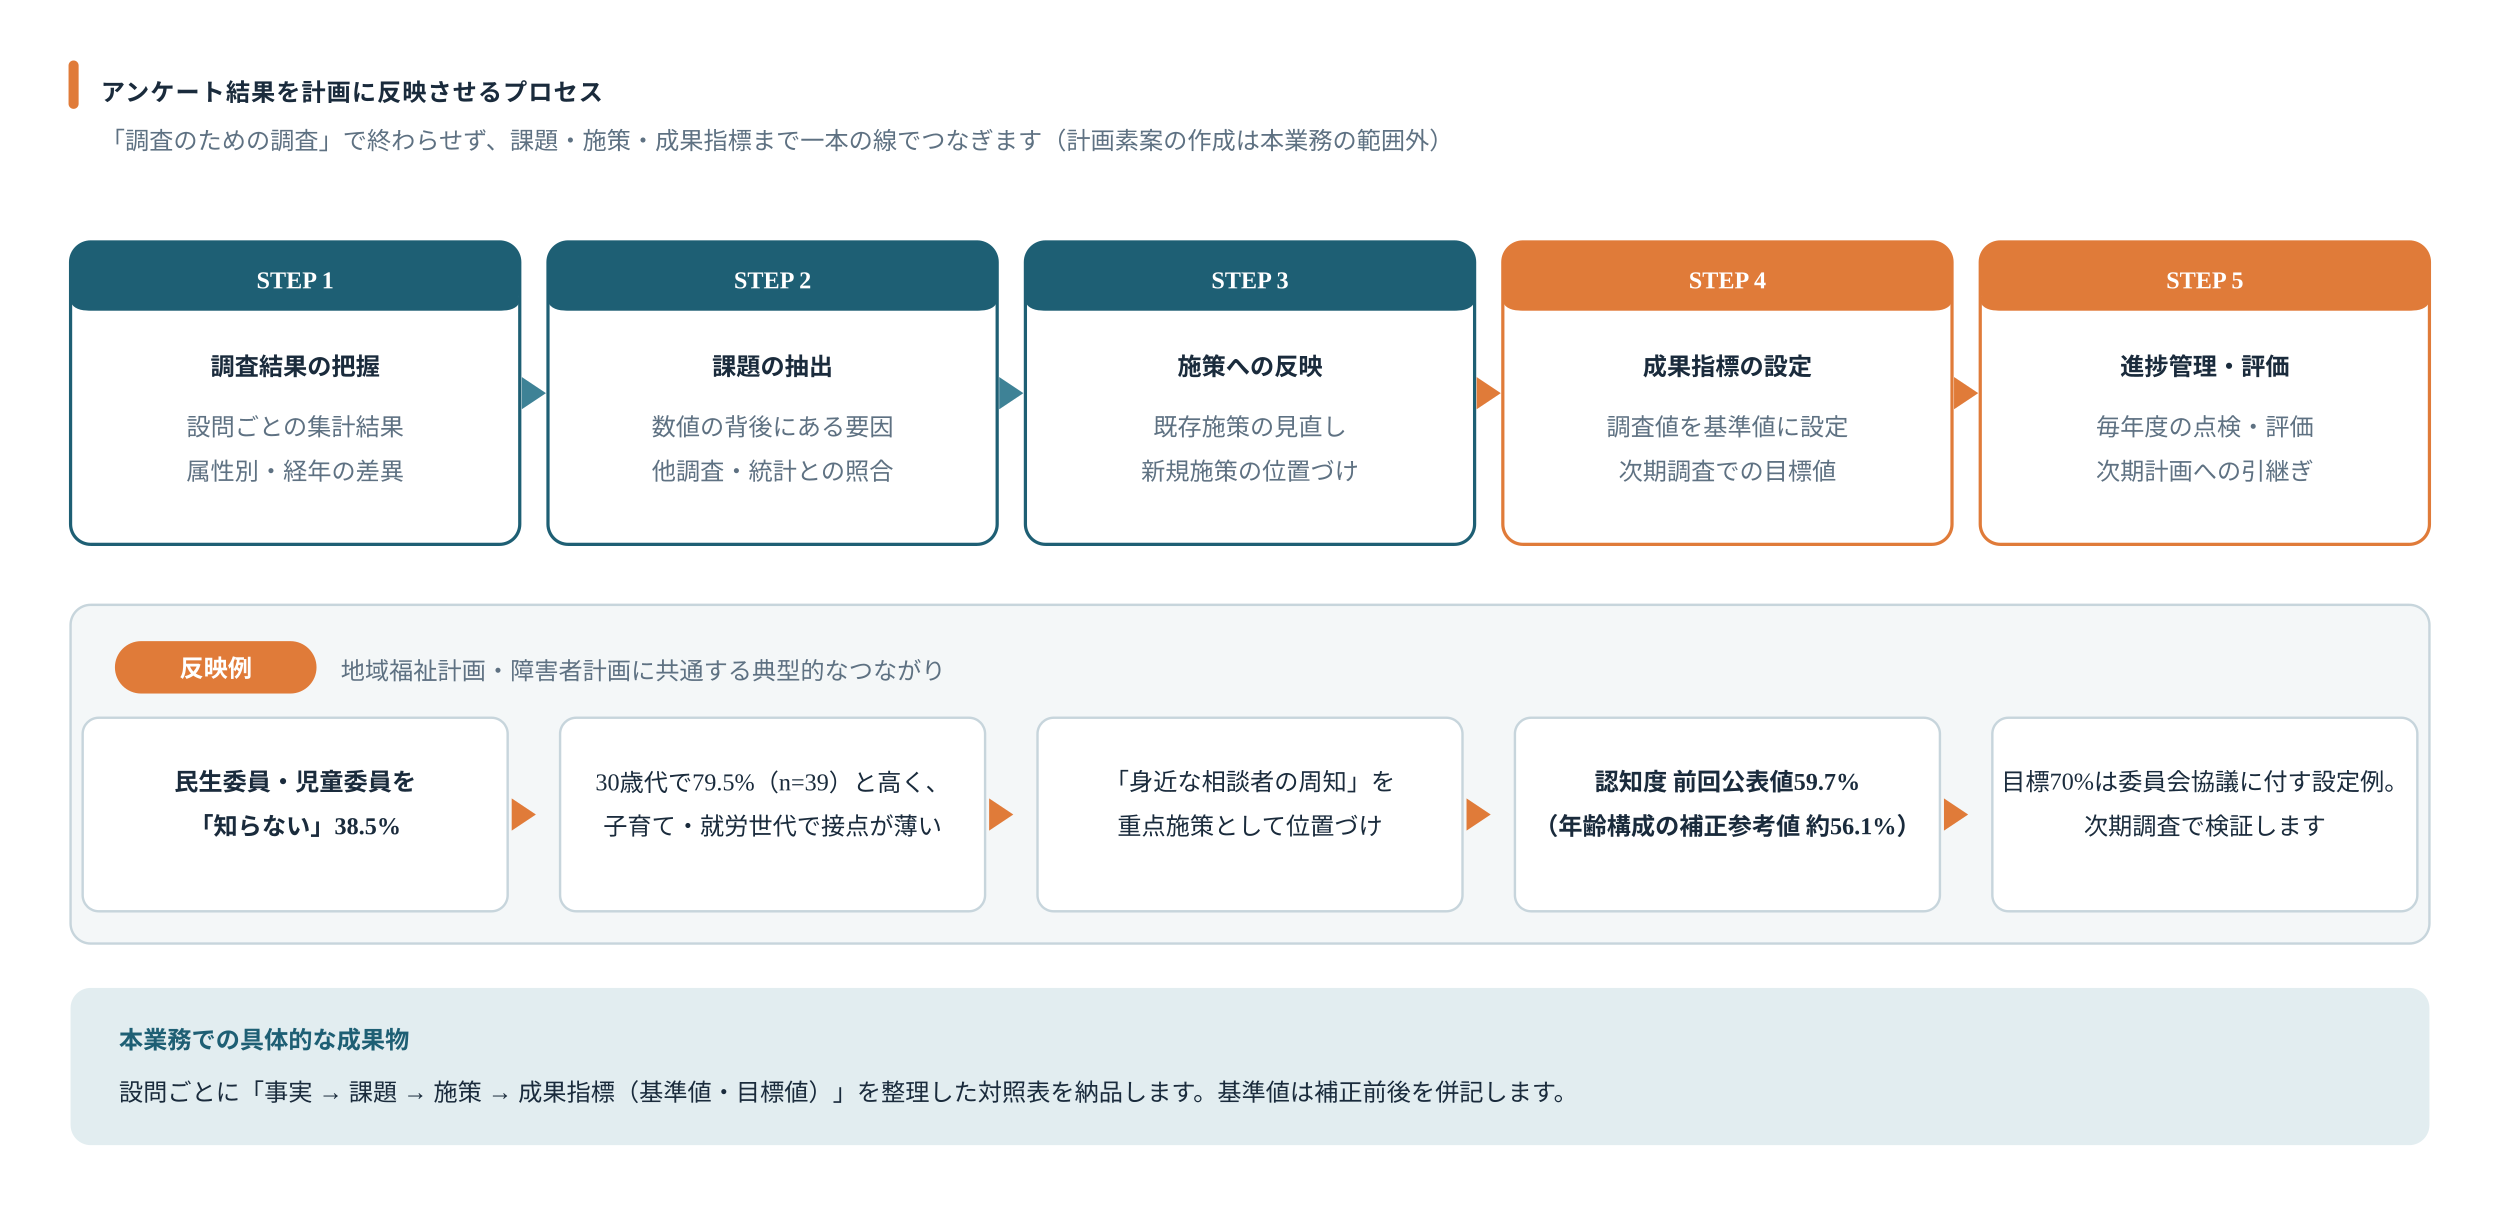
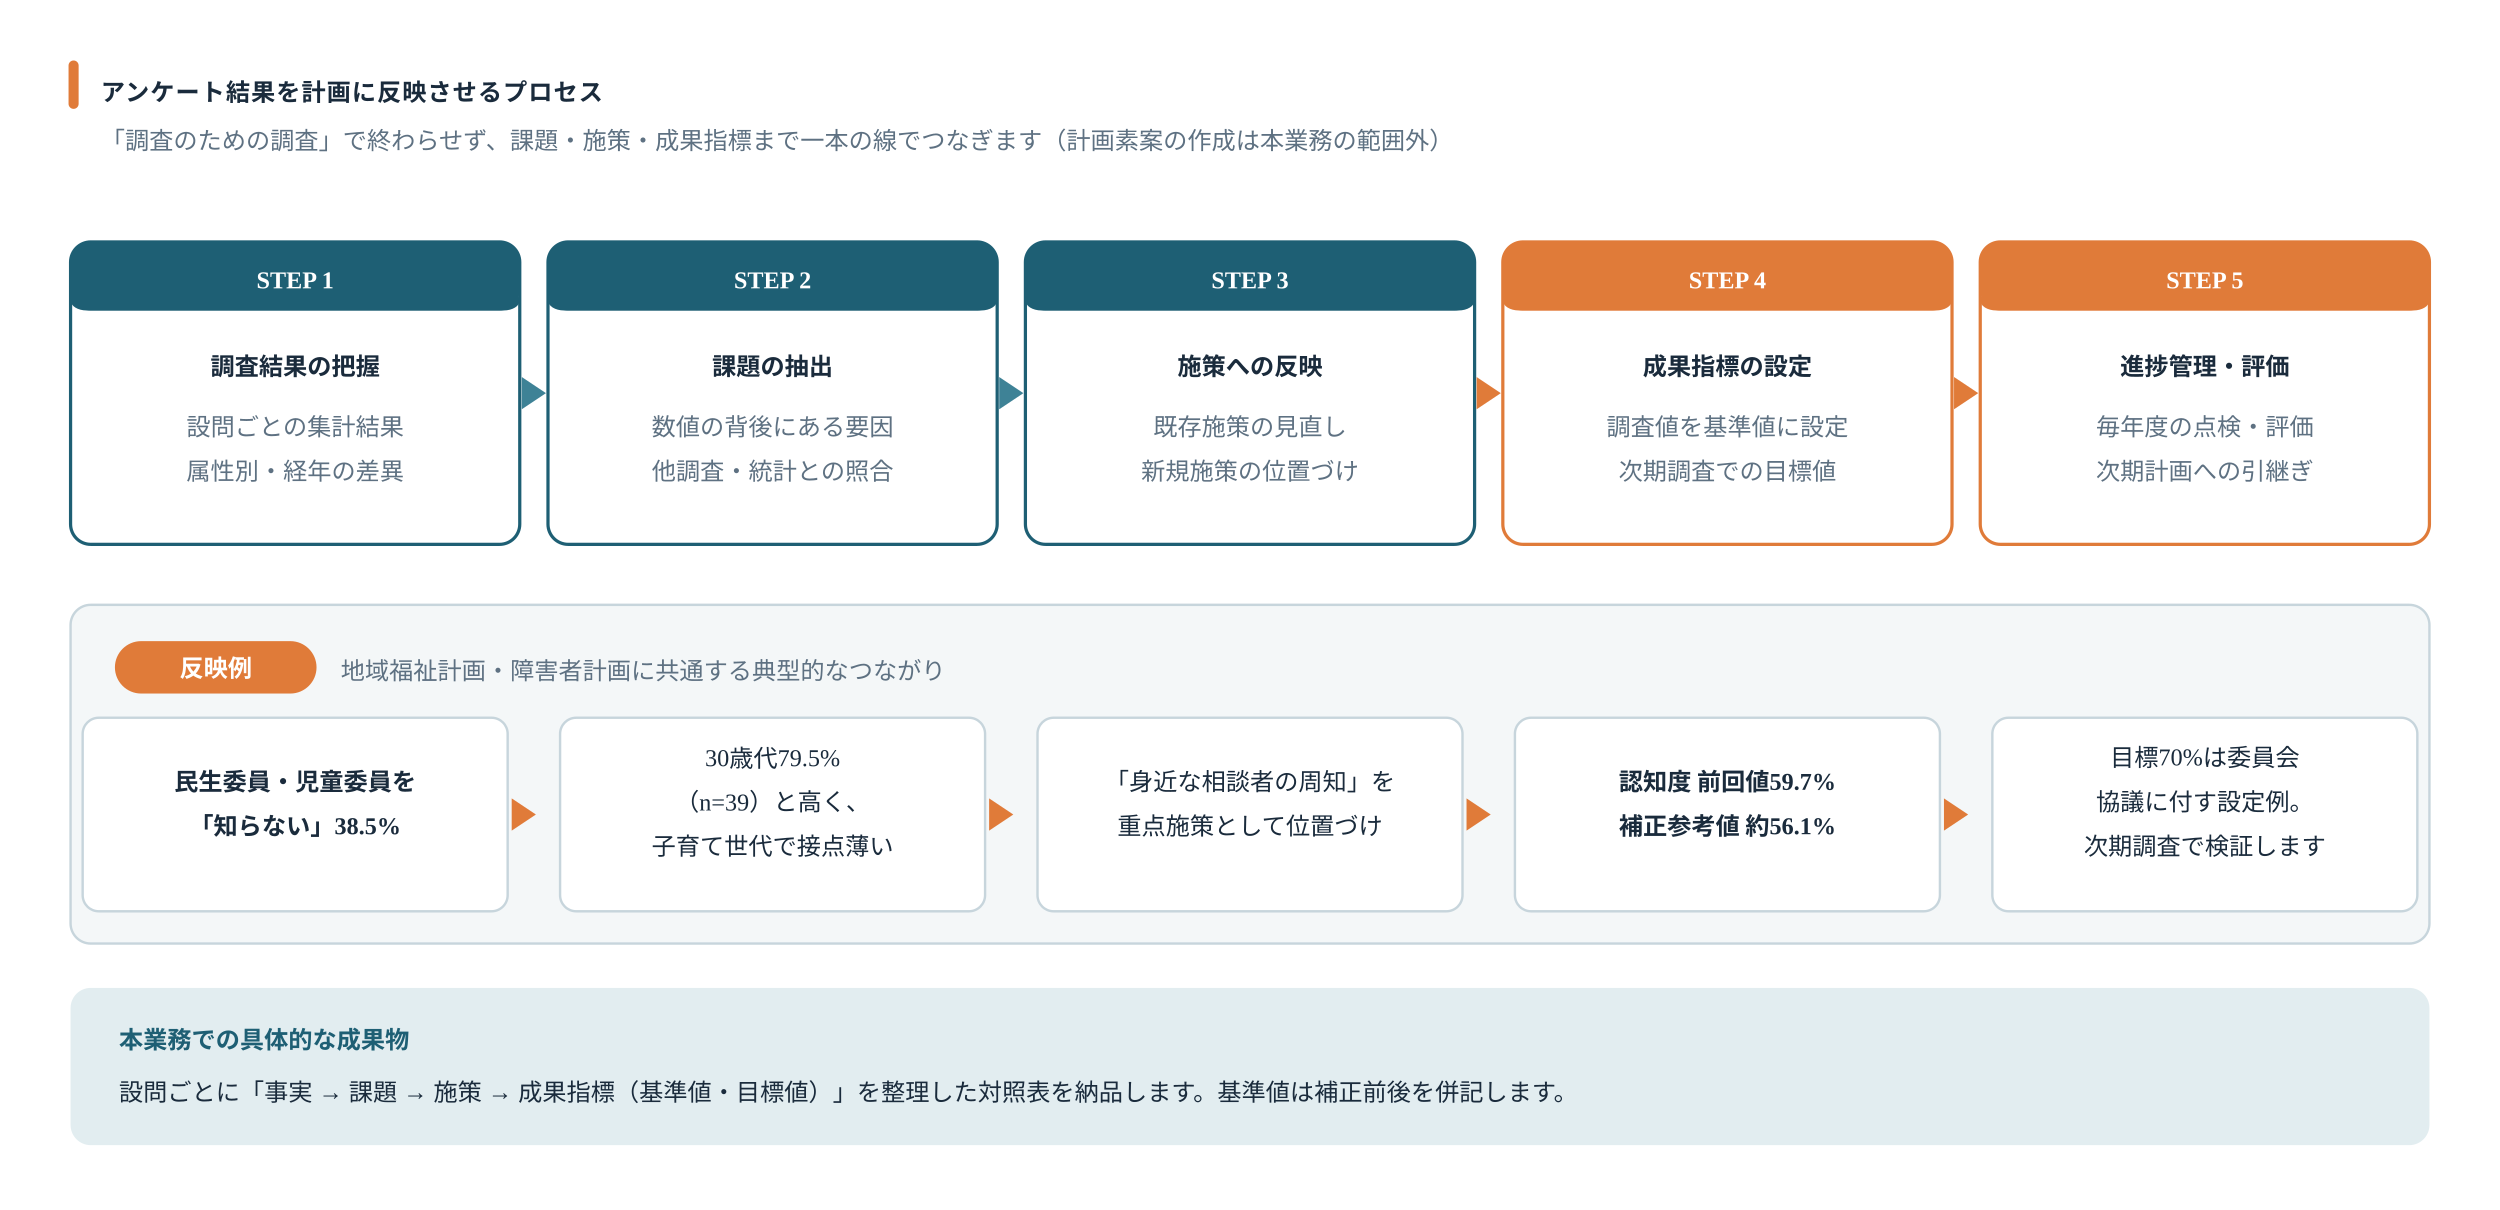
<svg xmlns="http://www.w3.org/2000/svg" viewBox="0 0 1240 600" class="bzu-fig" role="img" aria-labelledby="fig-10-t fig-10-d" preserveAspectRatio="xMidYMid meet">
  <style>
/* ==== 可変トークン ====
   外側の CSS で :root や任意の親要素に
   --c-brand などを定義すれば、この図の配色を一括変更できます。
   例) :root{ --c-brand:#004C6D; --fs-scale:1.08; }
   ==================== */
.bzu-fig{
  display:block; width:100%;
  max-width:var(--fig-max-width, 1240px);
  height:auto; margin:var(--fig-margin, 0 auto);
  font-family:var(--fig-font, 'BIZ UDPGothic','BIZ UDPゴシック','BIZ UDGothic','BIZ UDゴシック','Yu Gothic UI','Yu Gothic','Meiryo',sans-serif);
  font-weight:var(--fig-font-weight, 400);
}
.bzu-fig .f-ink{fill:var(--c-ink,#1A2B3C)}
.bzu-fig .f-muted{fill:var(--c-ink-muted,#5E7182)}
.bzu-fig .f-brand{fill:var(--c-brand,#1E5F74)}
.bzu-fig .f-brand2{fill:var(--c-brand-light,#3E8296)}
.bzu-fig .f-accent{fill:var(--c-accent,#E07B39)}
.bzu-fig .f-surfalt{fill:var(--c-surface-alt,#F4F7F8)}
.bzu-fig .f-brandpale{fill:var(--c-brand-pale,#E2EDF0)}
.bzu-fig .f-surface{fill:var(--c-surface,#FFFFFF)}
.bzu-fig .f-onbrand{fill:var(--c-on-brand,#FFFFFF)}
.bzu-fig .f-onaccent{fill:var(--c-on-accent,#FFFFFF)}
.bzu-fig .s-brand{stroke:var(--c-brand,#1E5F74)}
.bzu-fig .s-accent{stroke:var(--c-accent,#E07B39)}
.bzu-fig .s-border{stroke:var(--c-border,#C7D5DC)}
/* 文字サイズ：--fs-scale で全体を一括拡縮（既定 1） */
.bzu-fig .fs-11_5{font-size:calc(17px * var(--fs-scale, 1))}
- .bzu-fig .fs-12{font-size:calc(12px * var(--fs-scale, 1))}
+ .bzu-fig .fs-12{font-size:calc(18px * var(--fs-scale, 1))}
.bzu-fig .fs-12_5{font-size:calc(18.5px * var(--fs-scale, 1))}
.bzu-fig .fs-13{font-size:calc(19px * var(--fs-scale, 1))}
.bzu-fig .fs-13_5{font-size:calc(19.5px * var(--fs-scale, 1))}
- .bzu-fig .fs-15{font-size:calc(15px * var(--fs-scale, 1))}
+ .bzu-fig .fs-15{font-size:calc(21px * var(--fs-scale, 1))}
.bzu-fig .fs-16{font-size:calc(22px * var(--fs-scale, 1))}
.bzu-fig .fs-23{font-size:calc(30px * var(--fs-scale, 1))}
</style>
  <defs>
    <marker id="ar" viewBox="0 0 10 10" refX="9" refY="5" markerWidth="7" markerHeight="7" orient="auto-start-reverse">
      <path class="f-brand2" d="M0,0 L10,5 L0,10 z" />
    </marker>
    <marker id="ara" viewBox="0 0 10 10" refX="9" refY="5" markerWidth="7" markerHeight="7" orient="auto-start-reverse">
      <path class="f-accent" d="M0,0 L10,5 L0,10 z" />
    </marker>
  </defs>
  <rect class="f-surface" width="1240" height="600" />
  <rect class="f-surface" x="0" y="0" width="1240" height="0" rx="8" />
  <rect class="f-accent" x="34" y="30" width="5" height="24" rx="2.5" />
  <text class="f-ink fs-23" x="50" y="50" font-weight="700" text-anchor="start" letter-spacing="0.5">アンケート結果を計画に反映させるプロセス</text>
  <text class="f-muted fs-13_5" x="50" y="74" font-weight="400" text-anchor="start" letter-spacing="0">「調査のための調査」で終わらせず、課題・施策・成果指標まで一本の線でつなぎます（計画素案の作成は本業務の範囲外）</text>
  <rect class="f-surface s-brand" x="35.0" y="120" width="222.8" height="150" rx="10" stroke-width="1.6" />
  <rect class="f-brand" x="35.0" y="120" width="222.8" height="34" rx="10" />
  <rect class="f-brand" x="35.0" y="144" width="222.8" height="10" rx="8" />
  <text class="f-onbrand fs-13" x="146.4" y="143" font-weight="700" text-anchor="middle" letter-spacing="0">STEP 1</text>
  <text class="f-ink fs-16" x="146.4" y="186" font-weight="700" text-anchor="middle" letter-spacing="0">調査結果の把握</text>
  <text class="f-muted fs-11_5" x="146.4" y="216" font-weight="400" text-anchor="middle" letter-spacing="0">設問ごとの集計結果</text>
  <text class="f-muted fs-11_5" x="146.4" y="238" font-weight="400" text-anchor="middle" letter-spacing="0">属性別・経年の差異</text>
  <path class="f-brand2" d="M258.8,187.0 L270.8,195 L258.8,203.0 Z" />
  <rect class="f-surface s-brand" x="271.8" y="120" width="222.8" height="150" rx="10" stroke-width="1.6" />
  <rect class="f-brand" x="271.8" y="120" width="222.8" height="34" rx="10" />
  <rect class="f-brand" x="271.8" y="144" width="222.8" height="10" rx="8" />
  <text class="f-onbrand fs-13" x="383.2" y="143" font-weight="700" text-anchor="middle" letter-spacing="0">STEP 2</text>
  <text class="f-ink fs-16" x="383.2" y="186" font-weight="700" text-anchor="middle" letter-spacing="0">課題の抽出</text>
  <text class="f-muted fs-11_5" x="383.2" y="216" font-weight="400" text-anchor="middle" letter-spacing="0">数値の背後にある要因</text>
  <text class="f-muted fs-11_5" x="383.2" y="238" font-weight="400" text-anchor="middle" letter-spacing="0">他調査・統計との照合</text>
  <path class="f-brand2" d="M495.6,187.0 L507.6,195 L495.6,203.0 Z" />
  <rect class="f-surface s-brand" x="508.6" y="120" width="222.8" height="150" rx="10" stroke-width="1.6" />
  <rect class="f-brand" x="508.6" y="120" width="222.8" height="34" rx="10" />
  <rect class="f-brand" x="508.6" y="144" width="222.8" height="10" rx="8" />
  <text class="f-onbrand fs-13" x="620.0" y="143" font-weight="700" text-anchor="middle" letter-spacing="0">STEP 3</text>
  <text class="f-ink fs-16" x="620.0" y="186" font-weight="700" text-anchor="middle" letter-spacing="0">施策への反映</text>
  <text class="f-muted fs-11_5" x="620.0" y="216" font-weight="400" text-anchor="middle" letter-spacing="0">既存施策の見直し</text>
  <text class="f-muted fs-11_5" x="620.0" y="238" font-weight="400" text-anchor="middle" letter-spacing="0">新規施策の位置づけ</text>
  <path class="f-accent" d="M732.4,187.0 L744.4,195 L732.4,203.0 Z" />
  <rect class="f-surface s-accent" x="745.4" y="120" width="222.8" height="150" rx="10" stroke-width="1.6" />
  <rect class="f-accent" x="745.4" y="120" width="222.8" height="34" rx="10" />
  <rect class="f-accent" x="745.4" y="144" width="222.8" height="10" rx="8" />
  <text class="f-onaccent fs-13" x="856.8" y="143" font-weight="700" text-anchor="middle" letter-spacing="0">STEP 4</text>
  <text class="f-ink fs-16" x="856.8" y="186" font-weight="700" text-anchor="middle" letter-spacing="0">成果指標の設定</text>
  <text class="f-muted fs-11_5" x="856.8" y="216" font-weight="400" text-anchor="middle" letter-spacing="0">調査値を基準値に設定</text>
  <text class="f-muted fs-11_5" x="856.8" y="238" font-weight="400" text-anchor="middle" letter-spacing="0">次期調査での目標値</text>
  <path class="f-accent" d="M969.2,187.0 L981.2,195 L969.2,203.0 Z" />
  <rect class="f-surface s-accent" x="982.2" y="120" width="222.8" height="150" rx="10" stroke-width="1.6" />
  <rect class="f-accent" x="982.2" y="120" width="222.8" height="34" rx="10" />
  <rect class="f-accent" x="982.2" y="144" width="222.8" height="10" rx="8" />
  <text class="f-onaccent fs-13" x="1093.6" y="143" font-weight="700" text-anchor="middle" letter-spacing="0">STEP 5</text>
  <text class="f-ink fs-16" x="1093.6" y="186" font-weight="700" text-anchor="middle" letter-spacing="0">進捗管理・評価</text>
  <text class="f-muted fs-11_5" x="1093.6" y="216" font-weight="400" text-anchor="middle" letter-spacing="0">毎年度の点検・評価</text>
  <text class="f-muted fs-11_5" x="1093.6" y="238" font-weight="400" text-anchor="middle" letter-spacing="0">次期計画への引継ぎ</text>
  <rect class="f-surfalt s-border" x="35" y="300" width="1170" height="168" rx="10" stroke-width="1.2" />
  <rect class="f-accent" x="57" y="318" width="100" height="26" rx="13.0" />
  <text class="f-onaccent fs-13" x="107.0" y="335.68" font-weight="700" text-anchor="middle" letter-spacing="0">反映例</text>
  <text class="f-muted fs-13" x="169" y="337" font-weight="400" text-anchor="start" letter-spacing="0">地域福祉計画・障害者計画に共通する典型的なつながり</text>
  <rect class="f-surface s-border" x="41.0" y="356" width="210.8" height="96" rx="8" stroke-width="1.2" />
  <text class="f-ink fs-12" x="146.4" y="392" font-weight="700" text-anchor="middle" letter-spacing="0">民生委員・児童委員を</text>
  <text class="f-ink fs-12" x="146.4" y="414" font-weight="700" text-anchor="middle" letter-spacing="0">「知らない」38.5%</text>
  <path class="f-accent" d="M253.8,396.0 L265.8,404 L253.8,412.0 Z" />
  <rect class="f-surface s-border" x="277.8" y="356" width="210.8" height="96" rx="8" stroke-width="1.2" />
-   <text class="f-ink fs-12" x="383.2" y="392" font-weight="400" text-anchor="middle" letter-spacing="0">30歳代で79.5%（n=39）と高く、</text>
-   <text class="f-ink fs-12" x="383.2" y="414" font-weight="400" text-anchor="middle" letter-spacing="0">子育て・就労世代で接点が薄い</text>
+   <text class="f-ink fs-12" x="383.2" y="380" font-weight="400" text-anchor="middle" letter-spacing="0">30歳代79.5%</text>
+   <text class="f-ink fs-12" x="383.2" y="402" font-weight="400" text-anchor="middle" letter-spacing="0">（n=39）と高く、</text>
+   <text class="f-ink fs-12" x="383.2" y="424" font-weight="400" text-anchor="middle" letter-spacing="0">子育て世代で接点薄い</text>
  <path class="f-accent" d="M490.6,396.0 L502.6,404 L490.6,412.0 Z" />
  <rect class="f-surface s-border" x="514.6" y="356" width="210.8" height="96" rx="8" stroke-width="1.2" />
  <text class="f-ink fs-12" x="620.0" y="392" font-weight="400" text-anchor="middle" letter-spacing="0">「身近な相談者の周知」を</text>
  <text class="f-ink fs-12" x="620.0" y="414" font-weight="400" text-anchor="middle" letter-spacing="0">重点施策として位置づけ</text>
  <path class="f-accent" d="M727.4,396.0 L739.4,404 L727.4,412.0 Z" />
  <rect class="f-surface s-border" x="751.4" y="356" width="210.8" height="96" rx="8" stroke-width="1.2" />
-   <text class="f-ink fs-12" x="856.8" y="392" font-weight="700" text-anchor="middle" letter-spacing="0">認知度 前回公表値59.7%</text>
-   <text class="f-ink fs-12" x="856.8" y="414" font-weight="700" text-anchor="middle" letter-spacing="0">（年齢構成の補正参考値 約56.1%）</text>
+   <text class="f-ink fs-12" x="856.8" y="392" font-weight="700" text-anchor="middle" letter-spacing="0">認知度 前回値59.7%</text>
+   <text class="f-ink fs-12" x="856.8" y="414" font-weight="700" text-anchor="middle" letter-spacing="0">補正参考値 約56.1%</text>
  <path class="f-accent" d="M964.2,396.0 L976.2,404 L964.2,412.0 Z" />
  <rect class="f-surface s-border" x="988.2" y="356" width="210.8" height="96" rx="8" stroke-width="1.2" />
-   <text class="f-ink fs-12" x="1093.6" y="392" font-weight="400" text-anchor="middle" letter-spacing="0">目標70%は委員会協議に付す設定例。</text>
-   <text class="f-ink fs-12" x="1093.6" y="414" font-weight="400" text-anchor="middle" letter-spacing="0">次期調査で検証します</text>
+   <text class="f-ink fs-12" x="1093.6" y="380" font-weight="400" text-anchor="middle" letter-spacing="0">目標70%は委員会</text>
+   <text class="f-ink fs-12" x="1093.6" y="402" font-weight="400" text-anchor="middle" letter-spacing="0">協議に付す設定例。</text>
+   <text class="f-ink fs-12" x="1093.6" y="424" font-weight="400" text-anchor="middle" letter-spacing="0">次期調査で検証します</text>
  <rect class="f-brandpale" x="35" y="490" width="1170" height="78" rx="10" />
  <text class="f-brand fs-15" x="59" y="520" font-weight="700" text-anchor="start" letter-spacing="0">本業務での具体的な成果物</text>
  <text class="f-ink fs-12_5" x="59" y="546" font-weight="400" text-anchor="start" letter-spacing="0">設問ごとに「事実 → 課題 → 施策 → 成果指標（基準値・目標値）」を整理した対照表を納品します。基準値は補正前後を併記します。</text>
</svg>
